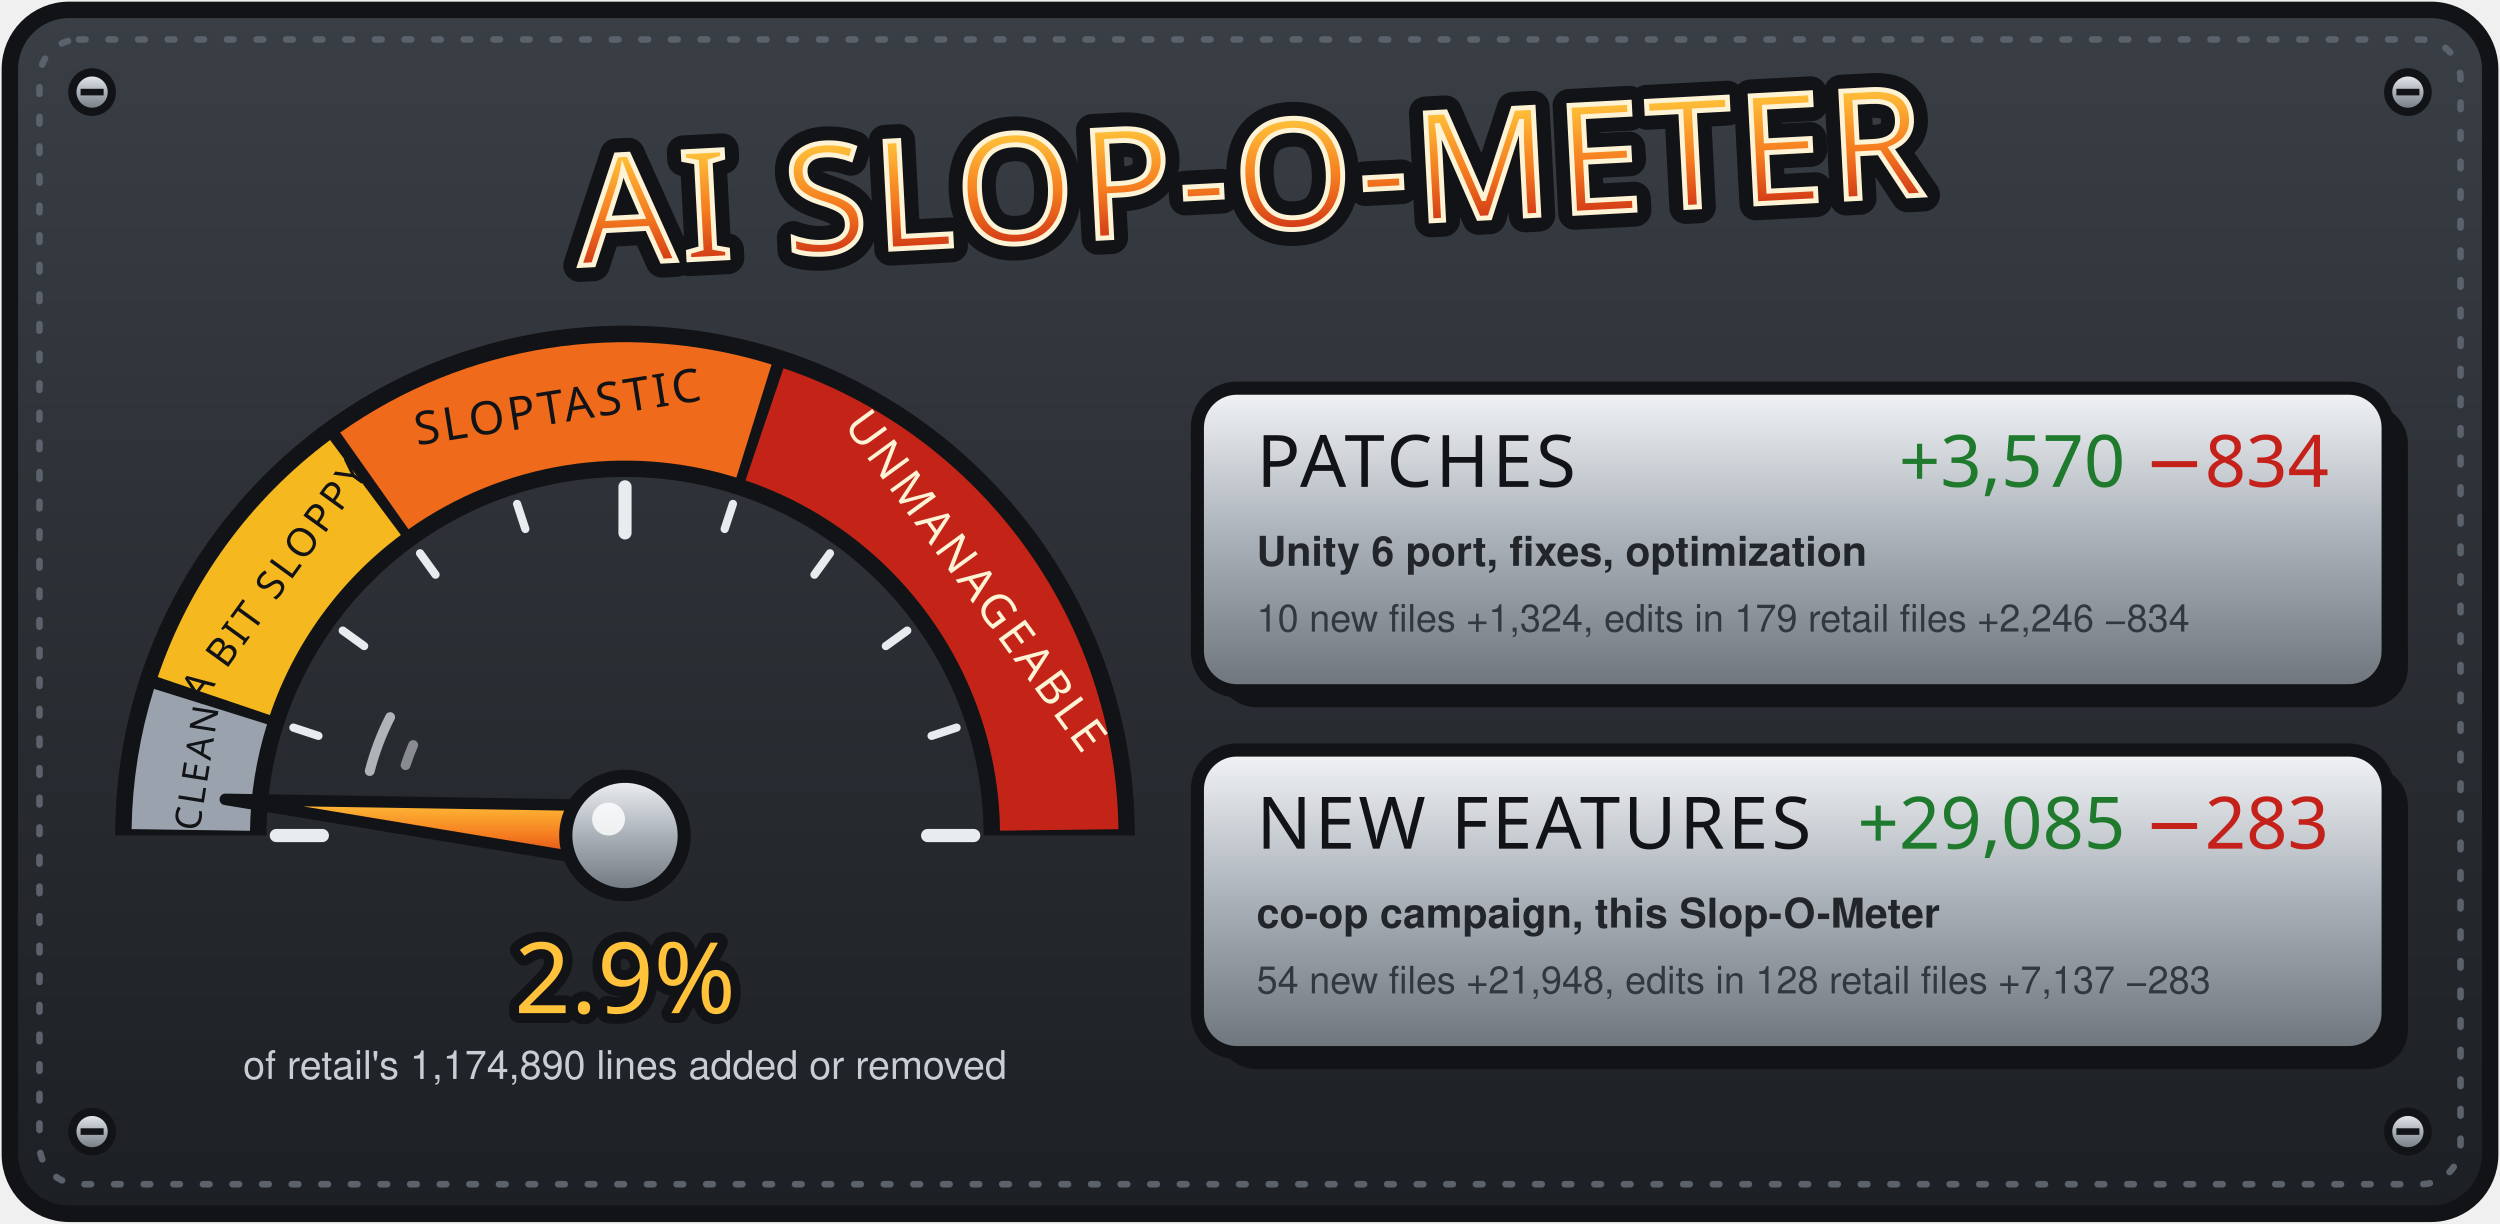
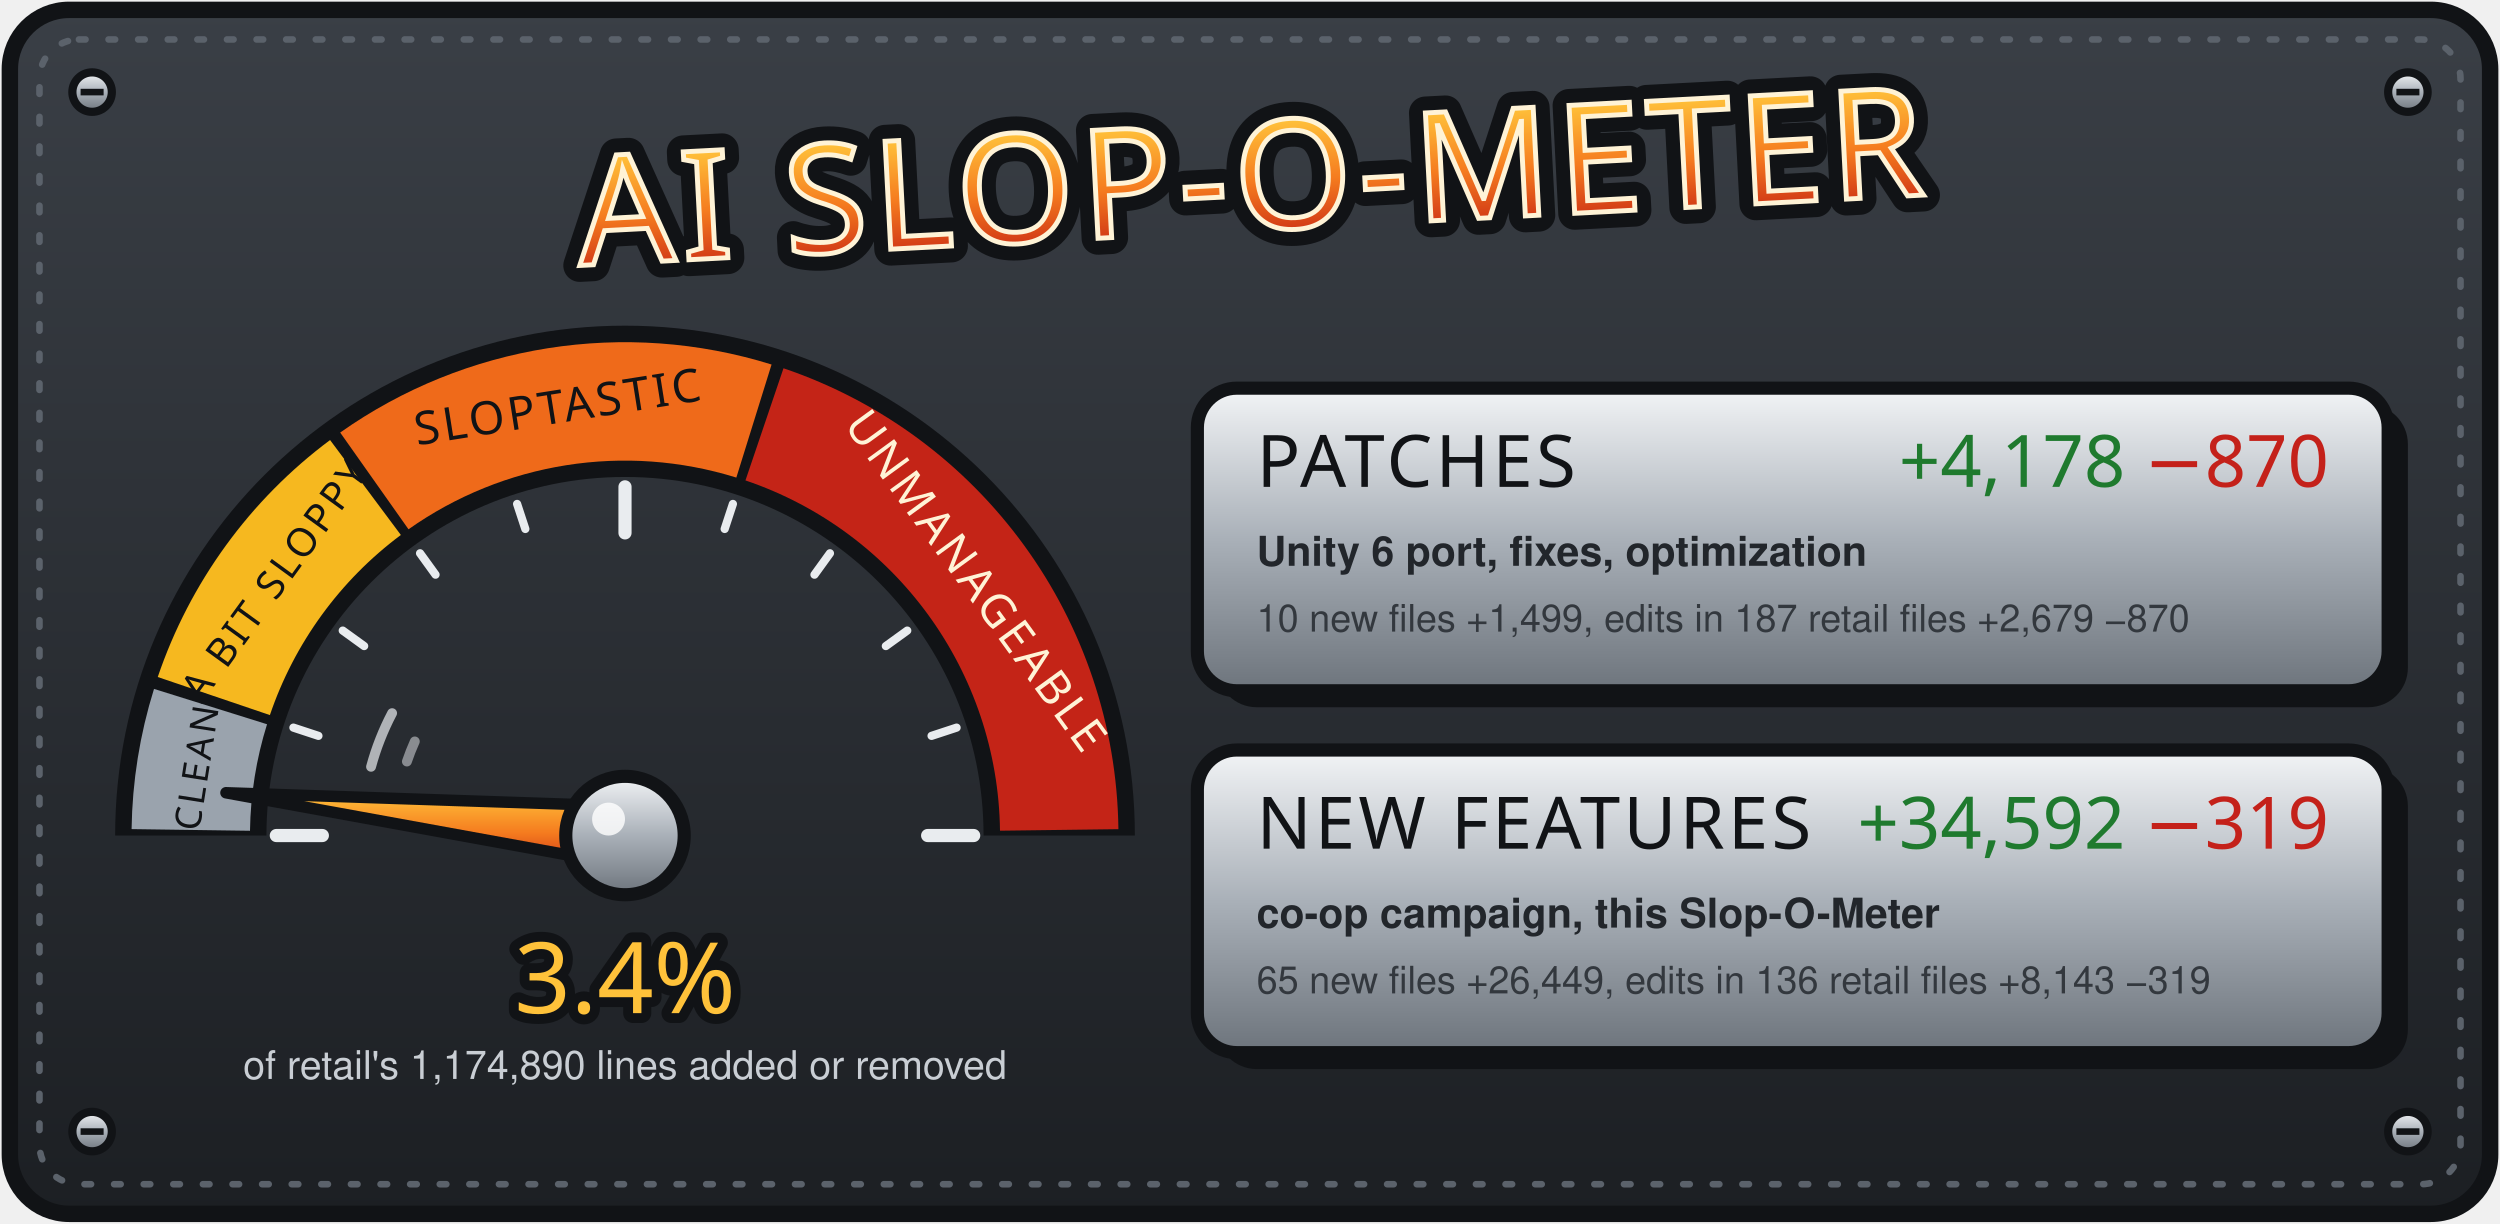
<svg xmlns="http://www.w3.org/2000/svg" viewBox="0 0 760 372" width="760" height="372" role="img" aria-labelledby="t d">
  <defs>
    <linearGradient id="steel" x1="0" y1="0" x2="0" y2="1">
      <stop offset="0" stop-color="#3a3f46" />
      <stop offset="1" stop-color="#1c1f23" />
    </linearGradient>
    <linearGradient id="chrome" x1="0" y1="0" x2="0" y2="1">
      <stop offset="0" stop-color="#f2f4f6" />
      <stop offset=".5" stop-color="#a9b0b8" />
      <stop offset="1" stop-color="#6d747c" />
    </linearGradient>
    <linearGradient id="fire" x1="0" y1="0" x2="0" y2="1">
      <stop offset="0" stop-color="#ffc23a" />
      <stop offset=".55" stop-color="#f57c1f" />
      <stop offset="1" stop-color="#d23a16" />
    </linearGradient>
  </defs>
  <rect x="3" y="3" width="754" height="366" rx="18" fill="url(#steel)" stroke="#111316" stroke-width="5" />
  <rect x="12" y="12" width="736" height="348" rx="12" fill="none" stroke="#5b626b" stroke-width="2" stroke-dasharray="2 7" stroke-linecap="round" />
  <circle cx="28" cy="28" r="6" fill="url(#chrome)" stroke="#111316" stroke-width="2.5" />
  <path d="M24.5 28h7" stroke="#111316" stroke-width="2" />
  <circle cx="732" cy="28" r="6" fill="url(#chrome)" stroke="#111316" stroke-width="2.5" />
  <path d="M728.5 28h7" stroke="#111316" stroke-width="2" />
  <circle cx="28" cy="344" r="6" fill="url(#chrome)" stroke="#111316" stroke-width="2.5" />
  <path d="M24.5 344h7" stroke="#111316" stroke-width="2" />
  <circle cx="732" cy="344" r="6" fill="url(#chrome)" stroke="#111316" stroke-width="2.5" />
  <path d="M728.5 344h7" stroke="#111316" stroke-width="2" />
  <g transform="rotate(-3 380 54)" font-family="Impact, 'Arial Black', 'Segoe UI', sans-serif">
    <text x="380" y="70" font-size="46" text-anchor="middle" fill="#111316" stroke="#111316" stroke-width="10" stroke-linejoin="round" letter-spacing="2">AI SLOP-O-METER</text>
    <text x="380" y="70" font-size="46" text-anchor="middle" fill="url(#fire)" stroke="#fff3d6" stroke-width="1.5" letter-spacing="2">AI SLOP-O-METER</text>
  </g>
  <path d="M58.0 254.0 A132 132 0 0 1 322.0 254.0" fill="none" stroke="#111316" stroke-width="46" />
  <path d="M58.0 252.3 A132 132 0 0 1 64.0 214.8" fill="none" stroke="#9aa3ad" stroke-width="36" />
  <path d="M65.0 211.6 A132 132 0 0 1 111.1 148.2" fill="none" stroke="#f6b81f" stroke-width="36" />
  <path d="M113.8 146.2 A132 132 0 0 1 229.2 128.0" fill="none" stroke="#ef6a1a" stroke-width="36" />
  <path d="M232.4 129.0 A132 132 0 0 1 322.0 252.3" fill="none" stroke="#c42417" stroke-width="36" />
  <path d="M84.0 254.0L98.0 254.0" stroke="#e9ecef" stroke-width="4" stroke-linecap="round" />
  <path d="M89.2 221.2L96.8 223.7" stroke="#e9ecef" stroke-width="2.5" stroke-linecap="round" />
  <path d="M104.2 191.7L110.7 196.4" stroke="#e9ecef" stroke-width="2.5" stroke-linecap="round" />
  <path d="M127.7 168.2L132.4 174.7" stroke="#e9ecef" stroke-width="2.5" stroke-linecap="round" />
  <path d="M157.2 153.2L159.7 160.8" stroke="#e9ecef" stroke-width="2.5" stroke-linecap="round" />
  <path d="M190.0 148.0L190.0 162.0" stroke="#e9ecef" stroke-width="4" stroke-linecap="round" />
  <path d="M222.8 153.2L220.3 160.8" stroke="#e9ecef" stroke-width="2.5" stroke-linecap="round" />
  <path d="M252.3 168.2L247.6 174.7" stroke="#e9ecef" stroke-width="2.5" stroke-linecap="round" />
  <path d="M275.8 191.7L269.3 196.4" stroke="#e9ecef" stroke-width="2.5" stroke-linecap="round" />
  <path d="M290.8 221.2L283.2 223.7" stroke="#e9ecef" stroke-width="2.5" stroke-linecap="round" />
  <path d="M296.0 254.0L282.0 254.0" stroke="#e9ecef" stroke-width="4" stroke-linecap="round" />
  <text x="59.6" y="233.4" transform="rotate(-81.0 59.6 233.4)" dy="4.0" font-size="11" text-anchor="middle" fill="#111316" font-family="Impact, 'Arial Black', 'Segoe UI', sans-serif" letter-spacing="1">CLEAN</text>
  <text x="83.2" y="176.4" transform="rotate(-54.0 83.2 176.4)" dy="4.3" font-size="12" text-anchor="middle" fill="#111316" font-family="Impact, 'Arial Black', 'Segoe UI', sans-serif" letter-spacing="1">A BIT SLOPPY</text>
  <text x="169.4" y="123.6" transform="rotate(-9.0 169.4 123.6)" dy="5.0" font-size="14" text-anchor="middle" fill="#111316" font-family="Impact, 'Arial Black', 'Segoe UI', sans-serif" letter-spacing="1">SLOPTASTIC</text>
  <text x="296.8" y="176.4" transform="rotate(54.0 296.8 176.4)" dy="5.0" font-size="14" text-anchor="middle" fill="#fff3d6" font-family="Impact, 'Arial Black', 'Segoe UI', sans-serif" letter-spacing="1">UNMANAGEABLE</text>
-   <path d="M112.4 234.4 A80 80 0 0 1 118.6 218.0" fill="none" stroke="#e9ecef" stroke-width="3" stroke-linecap="round" opacity=".7" />
-   <path d="M123.3 232.6 A70 70 0 0 1 125.6 226.5" fill="none" stroke="#e9ecef" stroke-width="3" stroke-linecap="round" opacity=".5" />
-   <path d="M190.8 245.0L68.5 243.0L189.2 263.0Z" fill="url(#fire)" stroke="#111316" stroke-width="3.5" stroke-linejoin="round" />
+   <path d="M112.8 233.1 A80 80 0 0 1 119.2 216.8" fill="none" stroke="#e9ecef" stroke-width="3" stroke-linecap="round" opacity=".7" />
+   <path d="M123.7 231.5 A70 70 0 0 1 126.1 225.4" fill="none" stroke="#e9ecef" stroke-width="3" stroke-linecap="round" opacity=".5" />
+   <path d="M191.0 245.1L68.7 241.0L189.0 262.9Z" fill="url(#fire)" stroke="#111316" stroke-width="3.5" stroke-linejoin="round" />
  <circle cx="190" cy="254" r="18" fill="url(#chrome)" stroke="#111316" stroke-width="4" />
  <circle cx="185" cy="249" r="5" fill="#ffffff" opacity=".8" />
-   <text x="190" y="308" font-size="30" text-anchor="middle" fill="#ffc23a" stroke="#111316" stroke-width="6" paint-order="stroke" stroke-linejoin="round" font-family="Impact, 'Arial Black', 'Segoe UI', sans-serif">2.9%</text>
+   <text x="190" y="308" font-size="30" text-anchor="middle" fill="#ffc23a" stroke="#111316" stroke-width="6" paint-order="stroke" stroke-linejoin="round" font-family="Impact, 'Arial Black', 'Segoe UI', sans-serif">3.4%</text>
  <text x="190" y="328" font-size="12" text-anchor="middle" fill="#c9ced4" font-family="Segoe UI, Helvetica, Arial, sans-serif">of retail's 1,174,890 lines added or removed</text>
  <rect x="370" y="123" width="362" height="92" rx="12" fill="#111316" />
  <rect x="364" y="118" width="362" height="92" rx="12" fill="url(#chrome)" stroke="#111316" stroke-width="4" />
  <text x="382" y="148" font-size="22" fill="#111316" font-family="Impact, 'Arial Black', 'Segoe UI', sans-serif" letter-spacing="1">PATCHES</text>
-   <text x="708" y="148" font-size="22" text-anchor="end" fill="#1f7a2e" font-family="Impact, 'Arial Black', 'Segoe UI', sans-serif">+3,570  <tspan fill="#c4211a">−834</tspan>
+   <text x="708" y="148" font-size="22" text-anchor="end" fill="#1f7a2e" font-family="Impact, 'Arial Black', 'Segoe UI', sans-serif">+4,178  <tspan fill="#c4211a">−870</tspan>
  </text>
  <text x="382" y="172" font-size="12.5" font-weight="600" fill="#22262b" font-family="Segoe UI, Helvetica, Arial, sans-serif">Unity 6 port, fixes, optimization</text>
-   <text x="382" y="192" font-size="11.5" fill="#33383e" font-family="Segoe UI, Helvetica, Arial, sans-serif">10 new files +1,324, edits in 179 retail files +2,246 −834</text>
+   <text x="382" y="192" font-size="11.5" fill="#33383e" font-family="Segoe UI, Helvetica, Arial, sans-serif">10 new files +1,499, edits in 187 retail files +2,679 −870</text>
  <rect x="370" y="233" width="362" height="92" rx="12" fill="#111316" />
  <rect x="364" y="228" width="362" height="92" rx="12" fill="url(#chrome)" stroke="#111316" stroke-width="4" />
  <text x="382" y="258" font-size="22" fill="#111316" font-family="Impact, 'Arial Black', 'Segoe UI', sans-serif" letter-spacing="1">NEW FEATURES</text>
-   <text x="708" y="258" font-size="22" text-anchor="end" fill="#1f7a2e" font-family="Impact, 'Arial Black', 'Segoe UI', sans-serif">+29,085  <tspan fill="#c4211a">−283</tspan>
+   <text x="708" y="258" font-size="22" text-anchor="end" fill="#1f7a2e" font-family="Impact, 'Arial Black', 'Segoe UI', sans-serif">+34,592  <tspan fill="#c4211a">−319</tspan>
  </text>
  <text x="382" y="282" font-size="12.5" font-weight="600" fill="#22262b" font-family="Segoe UI, Helvetica, Arial, sans-serif">co-op campaign, this Slop-O-Meter</text>
-   <text x="382" y="302" font-size="11.5" fill="#33383e" font-family="Segoe UI, Helvetica, Arial, sans-serif">54 new files +21,948, edits in 128 retail files +7,137 −283</text>
+   <text x="382" y="302" font-size="11.5" fill="#33383e" font-family="Segoe UI, Helvetica, Arial, sans-serif">65 new files +26,449, edits in 136 retail files +8,143 −319</text>
</svg>
